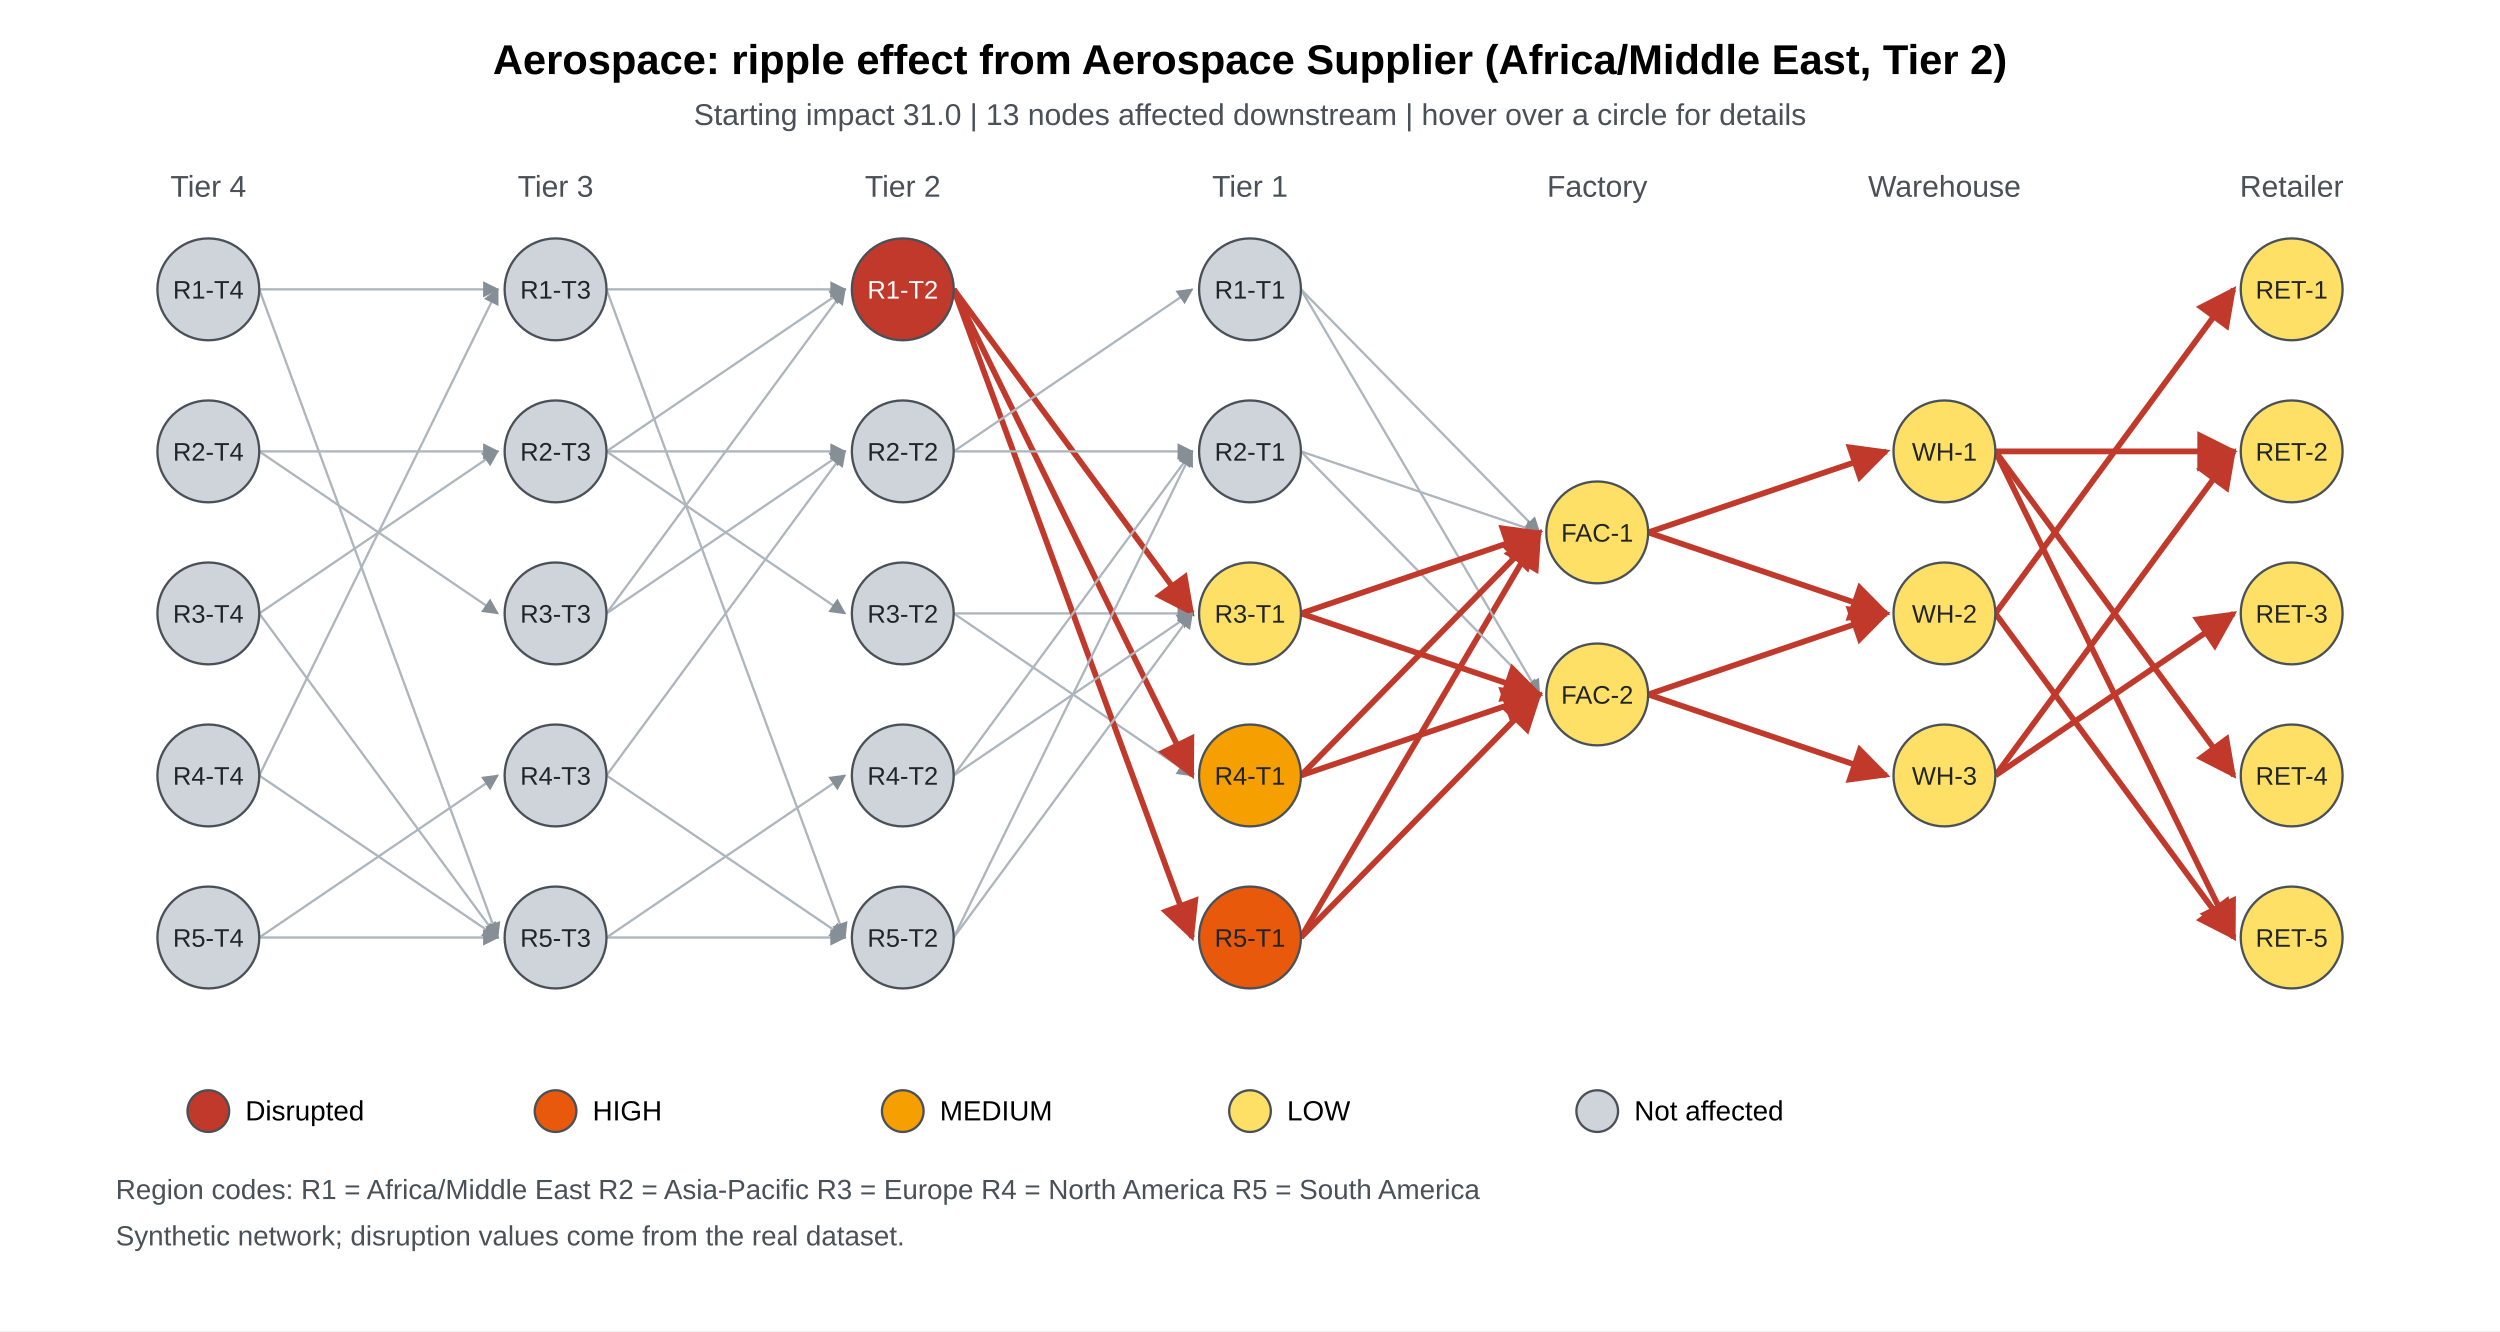
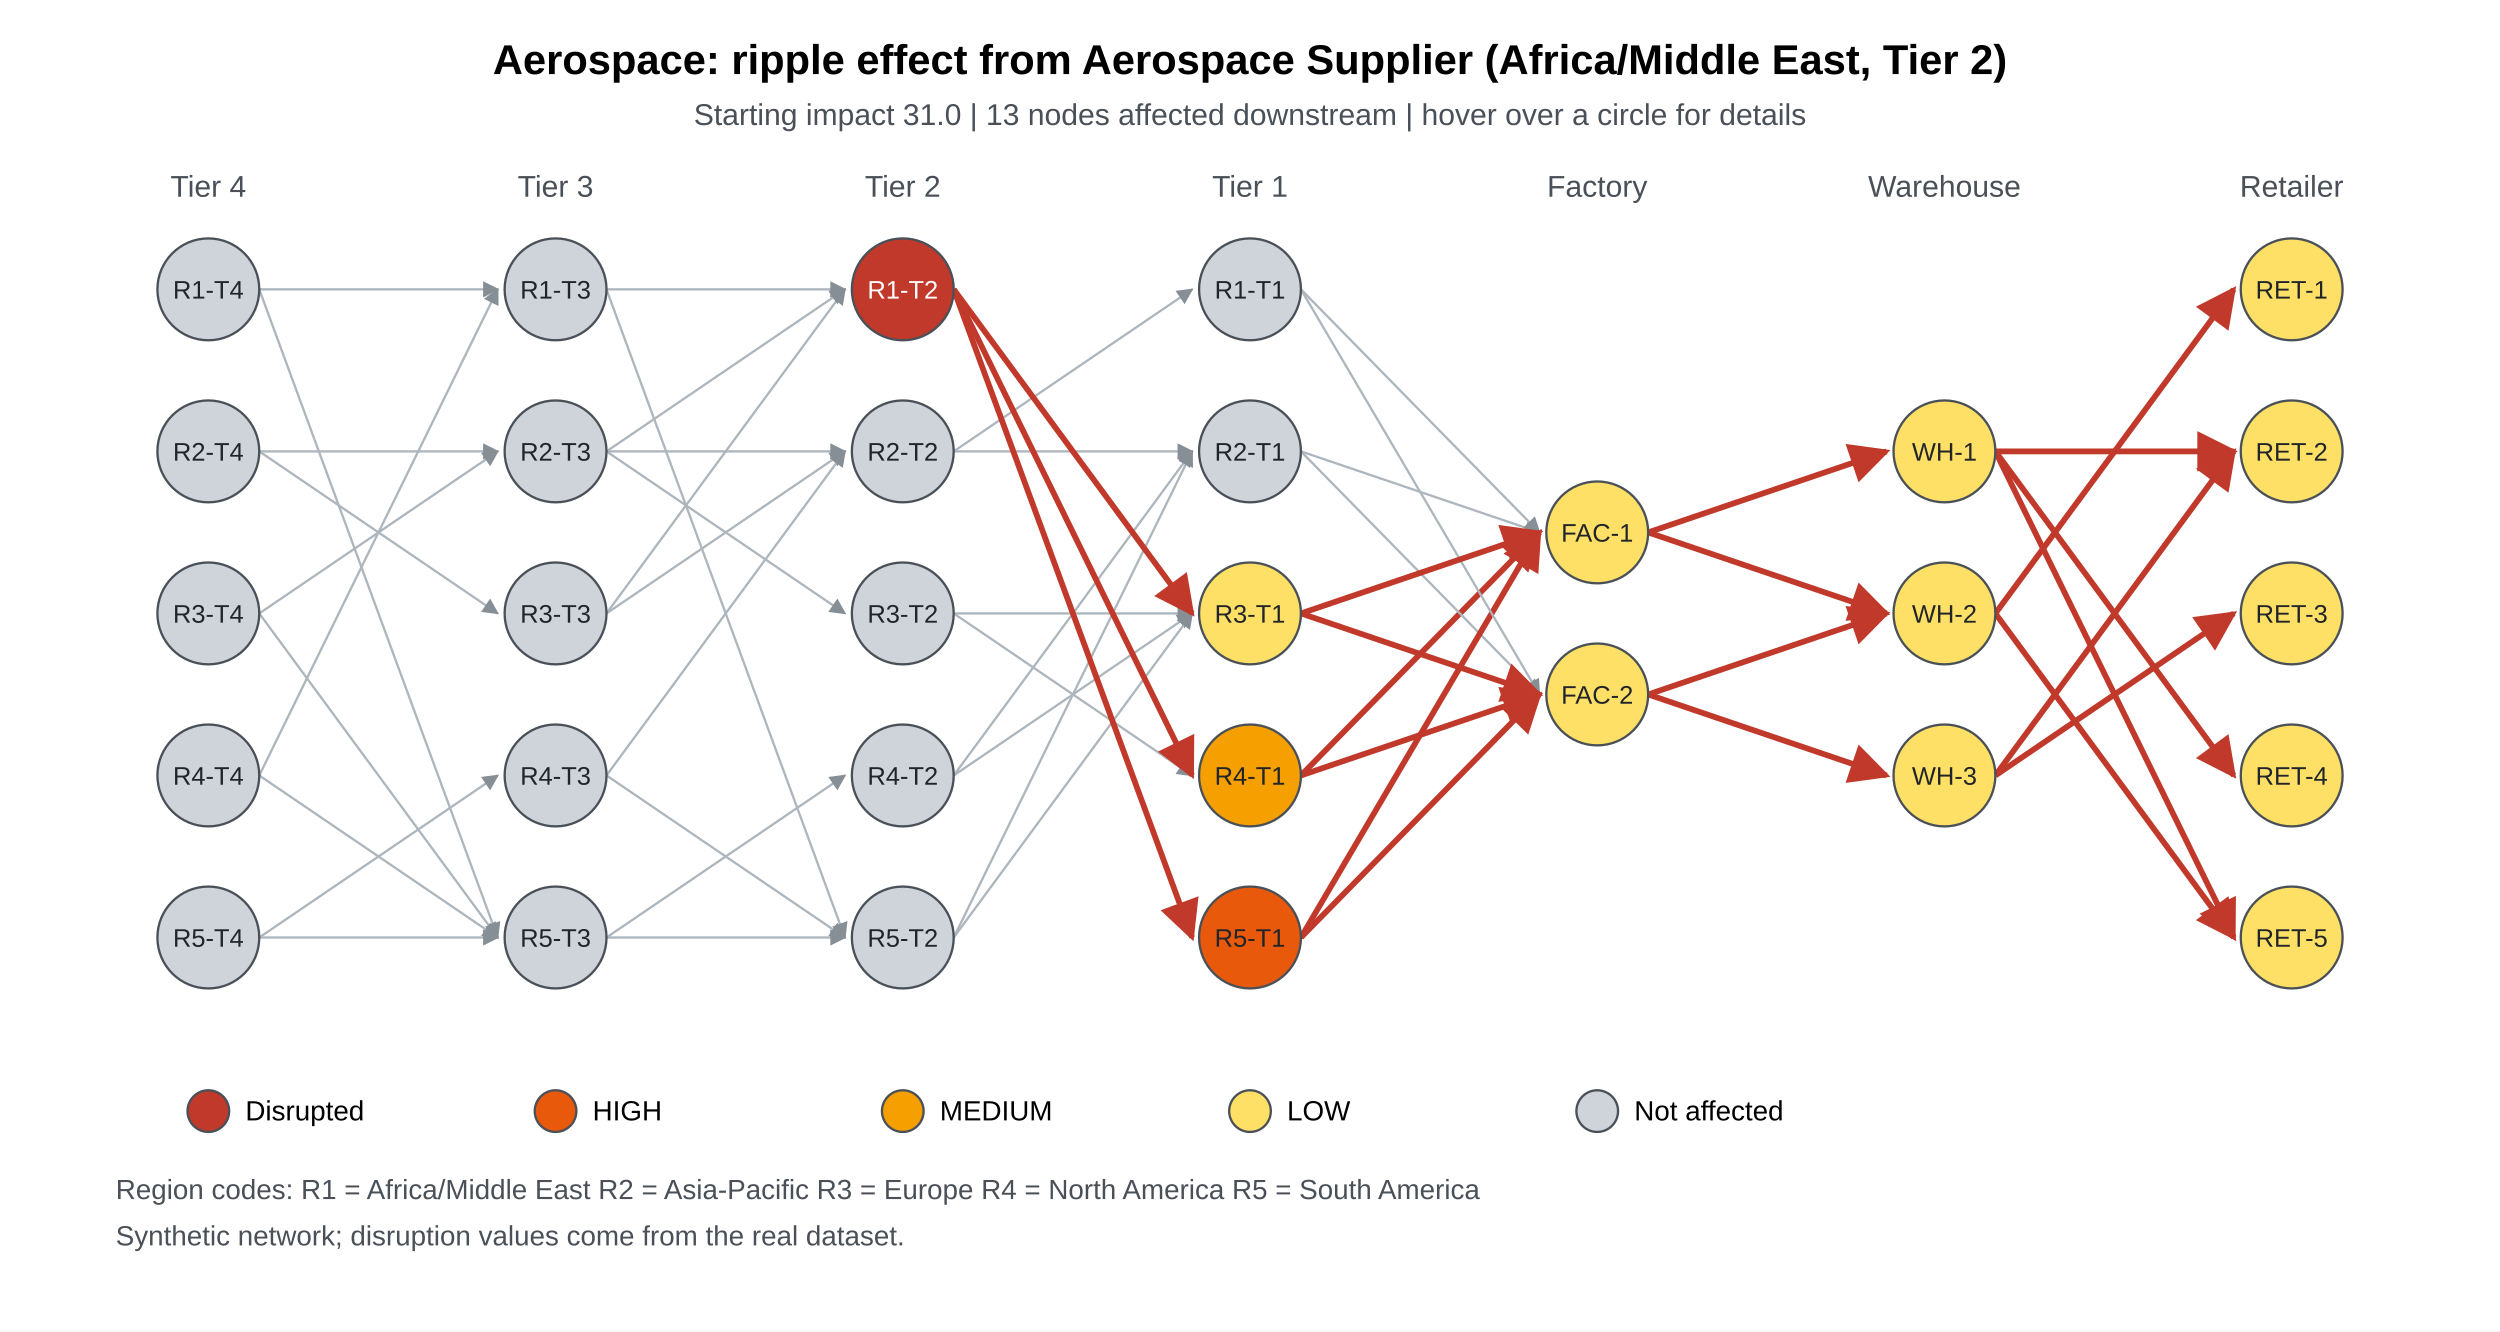
<svg xmlns="http://www.w3.org/2000/svg" viewBox="0 0 1080 575" width="1080" height="575" font-family="Arial, sans-serif">
  <defs>
    <marker id="arrow" viewBox="0 0 10 10" refX="9" refY="5" markerWidth="7" markerHeight="7" orient="auto">
      <path d="M0,0 L10,5 L0,10 z" fill="#868e96" />
    </marker>
    <marker id="arrowhot" viewBox="0 0 10 10" refX="9" refY="5" markerWidth="7" markerHeight="7" orient="auto">
      <path d="M0,0 L10,5 L0,10 z" fill="#c0392b" />
    </marker>
  </defs>
  <rect width="1080" height="575" fill="white" />
  <text x="540.0" y="32" text-anchor="middle" font-size="18" font-weight="bold">Aerospace: ripple effect from Aerospace Supplier (Africa/Middle East, Tier 2)</text>
  <text x="540.0" y="54" text-anchor="middle" font-size="13" fill="#495057">Starting impact 31.0 | 13 nodes affected downstream | hover over a circle for details</text>
  <text x="90" y="85" text-anchor="middle" font-size="13" fill="#495057">Tier 4</text>
  <text x="240" y="85" text-anchor="middle" font-size="13" fill="#495057">Tier 3</text>
  <text x="390" y="85" text-anchor="middle" font-size="13" fill="#495057">Tier 2</text>
  <text x="540" y="85" text-anchor="middle" font-size="13" fill="#495057">Tier 1</text>
  <text x="690" y="85" text-anchor="middle" font-size="13" fill="#495057">Factory</text>
  <text x="840" y="85" text-anchor="middle" font-size="13" fill="#495057">Warehouse</text>
  <text x="990" y="85" text-anchor="middle" font-size="13" fill="#495057">Retailer</text>
+   <line x1="112" y1="195.0" x2="215" y2="195.0" stroke="#adb5bd" stroke-width="1" marker-end="url(#arrow)" />
+   <line x1="112" y1="195.0" x2="215" y2="265.0" stroke="#adb5bd" stroke-width="1" marker-end="url(#arrow)" />
+   <line x1="562" y1="335.0" x2="665" y2="230.0" stroke="#c0392b" stroke-width="2.5" marker-end="url(#arrowhot)" />
+   <line x1="562" y1="335.0" x2="665" y2="300.0" stroke="#c0392b" stroke-width="2.5" marker-end="url(#arrowhot)" />
+   <line x1="862" y1="335.0" x2="965" y2="195.0" stroke="#c0392b" stroke-width="2.5" marker-end="url(#arrowhot)" />
+   <line x1="862" y1="335.0" x2="965" y2="265.0" stroke="#c0392b" stroke-width="2.5" marker-end="url(#arrowhot)" />
+   <line x1="412" y1="335.0" x2="515" y2="195.0" stroke="#adb5bd" stroke-width="1" marker-end="url(#arrow)" />
+   <line x1="412" y1="335.0" x2="515" y2="265.0" stroke="#adb5bd" stroke-width="1" marker-end="url(#arrow)" />
+   <line x1="562" y1="195.0" x2="665" y2="230.0" stroke="#adb5bd" stroke-width="1" marker-end="url(#arrow)" />
+   <line x1="562" y1="195.0" x2="665" y2="300.0" stroke="#adb5bd" stroke-width="1" marker-end="url(#arrow)" />
+   <line x1="562" y1="405.0" x2="665" y2="230.0" stroke="#c0392b" stroke-width="2.5" marker-end="url(#arrowhot)" />
+   <line x1="562" y1="405.0" x2="665" y2="300.0" stroke="#c0392b" stroke-width="2.5" marker-end="url(#arrowhot)" />
+   <line x1="562" y1="125.0" x2="665" y2="230.0" stroke="#adb5bd" stroke-width="1" marker-end="url(#arrow)" />
+   <line x1="562" y1="125.0" x2="665" y2="300.0" stroke="#adb5bd" stroke-width="1" marker-end="url(#arrow)" />
+   <line x1="112" y1="405.0" x2="215" y2="335.0" stroke="#adb5bd" stroke-width="1" marker-end="url(#arrow)" />
+   <line x1="112" y1="405.0" x2="215" y2="405.0" stroke="#adb5bd" stroke-width="1" marker-end="url(#arrow)" />
+   <line x1="412" y1="265.0" x2="515" y2="265.0" stroke="#adb5bd" stroke-width="1" marker-end="url(#arrow)" />
+   <line x1="412" y1="265.0" x2="515" y2="335.0" stroke="#adb5bd" stroke-width="1" marker-end="url(#arrow)" />
+   <line x1="262" y1="265.0" x2="365" y2="125.0" stroke="#adb5bd" stroke-width="1" marker-end="url(#arrow)" />
+   <line x1="262" y1="265.0" x2="365" y2="195.0" stroke="#adb5bd" stroke-width="1" marker-end="url(#arrow)" />
+   <line x1="262" y1="335.0" x2="365" y2="195.0" stroke="#adb5bd" stroke-width="1" marker-end="url(#arrow)" />
+   <line x1="262" y1="335.0" x2="365" y2="405.0" stroke="#adb5bd" stroke-width="1" marker-end="url(#arrow)" />
+   <line x1="712" y1="230.0" x2="815" y2="195.0" stroke="#c0392b" stroke-width="2.5" marker-end="url(#arrowhot)" />
+   <line x1="712" y1="230.0" x2="815" y2="265.0" stroke="#c0392b" stroke-width="2.5" marker-end="url(#arrowhot)" />
+   <line x1="562" y1="265.0" x2="665" y2="230.0" stroke="#c0392b" stroke-width="2.5" marker-end="url(#arrowhot)" />
+   <line x1="562" y1="265.0" x2="665" y2="300.0" stroke="#c0392b" stroke-width="2.5" marker-end="url(#arrowhot)" />
+   <line x1="262" y1="405.0" x2="365" y2="335.0" stroke="#adb5bd" stroke-width="1" marker-end="url(#arrow)" />
+   <line x1="262" y1="405.0" x2="365" y2="405.0" stroke="#adb5bd" stroke-width="1" marker-end="url(#arrow)" />
+   <line x1="112" y1="125.0" x2="215" y2="125.0" stroke="#adb5bd" stroke-width="1" marker-end="url(#arrow)" />
+   <line x1="112" y1="125.0" x2="215" y2="405.0" stroke="#adb5bd" stroke-width="1" marker-end="url(#arrow)" />
+   <line x1="412" y1="405.0" x2="515" y2="195.0" stroke="#adb5bd" stroke-width="1" marker-end="url(#arrow)" />
+   <line x1="412" y1="405.0" x2="515" y2="265.0" stroke="#adb5bd" stroke-width="1" marker-end="url(#arrow)" />
+   <line x1="112" y1="265.0" x2="215" y2="195.0" stroke="#adb5bd" stroke-width="1" marker-end="url(#arrow)" />
+   <line x1="112" y1="265.0" x2="215" y2="405.0" stroke="#adb5bd" stroke-width="1" marker-end="url(#arrow)" />
  <line x1="862" y1="195.0" x2="965" y2="195.0" stroke="#c0392b" stroke-width="2.5" marker-end="url(#arrowhot)" />
  <line x1="862" y1="195.0" x2="965" y2="335.0" stroke="#c0392b" stroke-width="2.5" marker-end="url(#arrowhot)" />
  <line x1="862" y1="195.0" x2="965" y2="405.0" stroke="#c0392b" stroke-width="2.5" marker-end="url(#arrowhot)" />
-   <line x1="262" y1="265.0" x2="365" y2="125.0" stroke="#adb5bd" stroke-width="1" marker-end="url(#arrow)" />
-   <line x1="262" y1="265.0" x2="365" y2="195.0" stroke="#adb5bd" stroke-width="1" marker-end="url(#arrow)" />
-   <line x1="412" y1="265.0" x2="515" y2="265.0" stroke="#adb5bd" stroke-width="1" marker-end="url(#arrow)" />
-   <line x1="412" y1="265.0" x2="515" y2="335.0" stroke="#adb5bd" stroke-width="1" marker-end="url(#arrow)" />
-   <line x1="262" y1="335.0" x2="365" y2="195.0" stroke="#adb5bd" stroke-width="1" marker-end="url(#arrow)" />
-   <line x1="262" y1="335.0" x2="365" y2="405.0" stroke="#adb5bd" stroke-width="1" marker-end="url(#arrow)" />
-   <line x1="862" y1="335.0" x2="965" y2="195.0" stroke="#c0392b" stroke-width="2.5" marker-end="url(#arrowhot)" />
-   <line x1="862" y1="335.0" x2="965" y2="265.0" stroke="#c0392b" stroke-width="2.5" marker-end="url(#arrowhot)" />
-   <line x1="562" y1="405.0" x2="665" y2="230.0" stroke="#c0392b" stroke-width="2.5" marker-end="url(#arrowhot)" />
-   <line x1="562" y1="405.0" x2="665" y2="300.0" stroke="#c0392b" stroke-width="2.5" marker-end="url(#arrowhot)" />
-   <line x1="712" y1="230.0" x2="815" y2="195.0" stroke="#c0392b" stroke-width="2.5" marker-end="url(#arrowhot)" />
-   <line x1="712" y1="230.0" x2="815" y2="265.0" stroke="#c0392b" stroke-width="2.5" marker-end="url(#arrowhot)" />
-   <line x1="112" y1="265.0" x2="215" y2="195.0" stroke="#adb5bd" stroke-width="1" marker-end="url(#arrow)" />
-   <line x1="112" y1="265.0" x2="215" y2="405.0" stroke="#adb5bd" stroke-width="1" marker-end="url(#arrow)" />
-   <line x1="412" y1="125.0" x2="515" y2="265.0" stroke="#c0392b" stroke-width="2.5" marker-end="url(#arrowhot)" />
-   <line x1="412" y1="125.0" x2="515" y2="335.0" stroke="#c0392b" stroke-width="2.5" marker-end="url(#arrowhot)" />
-   <line x1="412" y1="125.0" x2="515" y2="405.0" stroke="#c0392b" stroke-width="2.5" marker-end="url(#arrowhot)" />
-   <line x1="112" y1="405.0" x2="215" y2="335.0" stroke="#adb5bd" stroke-width="1" marker-end="url(#arrow)" />
-   <line x1="112" y1="405.0" x2="215" y2="405.0" stroke="#adb5bd" stroke-width="1" marker-end="url(#arrow)" />
-   <line x1="112" y1="125.0" x2="215" y2="125.0" stroke="#adb5bd" stroke-width="1" marker-end="url(#arrow)" />
-   <line x1="112" y1="125.0" x2="215" y2="405.0" stroke="#adb5bd" stroke-width="1" marker-end="url(#arrow)" />
-   <line x1="412" y1="335.0" x2="515" y2="195.0" stroke="#adb5bd" stroke-width="1" marker-end="url(#arrow)" />
-   <line x1="412" y1="335.0" x2="515" y2="265.0" stroke="#adb5bd" stroke-width="1" marker-end="url(#arrow)" />
-   <line x1="562" y1="125.0" x2="665" y2="230.0" stroke="#adb5bd" stroke-width="1" marker-end="url(#arrow)" />
-   <line x1="562" y1="125.0" x2="665" y2="300.0" stroke="#adb5bd" stroke-width="1" marker-end="url(#arrow)" />
+   <line x1="862" y1="265.0" x2="965" y2="125.0" stroke="#c0392b" stroke-width="2.5" marker-end="url(#arrowhot)" />
+   <line x1="862" y1="265.0" x2="965" y2="405.0" stroke="#c0392b" stroke-width="2.5" marker-end="url(#arrowhot)" />
  <line x1="112" y1="335.0" x2="215" y2="125.0" stroke="#adb5bd" stroke-width="1" marker-end="url(#arrow)" />
  <line x1="112" y1="335.0" x2="215" y2="405.0" stroke="#adb5bd" stroke-width="1" marker-end="url(#arrow)" />
-   <line x1="262" y1="195.0" x2="365" y2="125.0" stroke="#adb5bd" stroke-width="1" marker-end="url(#arrow)" />
-   <line x1="262" y1="195.0" x2="365" y2="195.0" stroke="#adb5bd" stroke-width="1" marker-end="url(#arrow)" />
-   <line x1="262" y1="195.0" x2="365" y2="265.0" stroke="#adb5bd" stroke-width="1" marker-end="url(#arrow)" />
-   <line x1="562" y1="195.0" x2="665" y2="230.0" stroke="#adb5bd" stroke-width="1" marker-end="url(#arrow)" />
-   <line x1="562" y1="195.0" x2="665" y2="300.0" stroke="#adb5bd" stroke-width="1" marker-end="url(#arrow)" />
-   <line x1="862" y1="265.0" x2="965" y2="125.0" stroke="#c0392b" stroke-width="2.5" marker-end="url(#arrowhot)" />
-   <line x1="862" y1="265.0" x2="965" y2="405.0" stroke="#c0392b" stroke-width="2.5" marker-end="url(#arrowhot)" />
+   <line x1="412" y1="195.0" x2="515" y2="125.0" stroke="#adb5bd" stroke-width="1" marker-end="url(#arrow)" />
+   <line x1="412" y1="195.0" x2="515" y2="195.0" stroke="#adb5bd" stroke-width="1" marker-end="url(#arrow)" />
  <line x1="712" y1="300.0" x2="815" y2="265.0" stroke="#c0392b" stroke-width="2.5" marker-end="url(#arrowhot)" />
  <line x1="712" y1="300.0" x2="815" y2="335.0" stroke="#c0392b" stroke-width="2.5" marker-end="url(#arrowhot)" />
  <line x1="262" y1="125.0" x2="365" y2="125.0" stroke="#adb5bd" stroke-width="1" marker-end="url(#arrow)" />
  <line x1="262" y1="125.0" x2="365" y2="405.0" stroke="#adb5bd" stroke-width="1" marker-end="url(#arrow)" />
-   <line x1="412" y1="405.0" x2="515" y2="195.0" stroke="#adb5bd" stroke-width="1" marker-end="url(#arrow)" />
-   <line x1="412" y1="405.0" x2="515" y2="265.0" stroke="#adb5bd" stroke-width="1" marker-end="url(#arrow)" />
-   <line x1="412" y1="195.0" x2="515" y2="125.0" stroke="#adb5bd" stroke-width="1" marker-end="url(#arrow)" />
-   <line x1="412" y1="195.0" x2="515" y2="195.0" stroke="#adb5bd" stroke-width="1" marker-end="url(#arrow)" />
-   <line x1="262" y1="405.0" x2="365" y2="335.0" stroke="#adb5bd" stroke-width="1" marker-end="url(#arrow)" />
-   <line x1="262" y1="405.0" x2="365" y2="405.0" stroke="#adb5bd" stroke-width="1" marker-end="url(#arrow)" />
-   <line x1="112" y1="195.0" x2="215" y2="195.0" stroke="#adb5bd" stroke-width="1" marker-end="url(#arrow)" />
-   <line x1="112" y1="195.0" x2="215" y2="265.0" stroke="#adb5bd" stroke-width="1" marker-end="url(#arrow)" />
-   <line x1="562" y1="265.0" x2="665" y2="230.0" stroke="#c0392b" stroke-width="2.5" marker-end="url(#arrowhot)" />
-   <line x1="562" y1="265.0" x2="665" y2="300.0" stroke="#c0392b" stroke-width="2.5" marker-end="url(#arrowhot)" />
-   <line x1="562" y1="335.0" x2="665" y2="230.0" stroke="#c0392b" stroke-width="2.5" marker-end="url(#arrowhot)" />
-   <line x1="562" y1="335.0" x2="665" y2="300.0" stroke="#c0392b" stroke-width="2.5" marker-end="url(#arrowhot)" />
+   <line x1="262" y1="195.0" x2="365" y2="125.0" stroke="#adb5bd" stroke-width="1" marker-end="url(#arrow)" />
+   <line x1="262" y1="195.0" x2="365" y2="195.0" stroke="#adb5bd" stroke-width="1" marker-end="url(#arrow)" />
+   <line x1="262" y1="195.0" x2="365" y2="265.0" stroke="#adb5bd" stroke-width="1" marker-end="url(#arrow)" />
+   <line x1="412" y1="125.0" x2="515" y2="265.0" stroke="#c0392b" stroke-width="2.5" marker-end="url(#arrowhot)" />
+   <line x1="412" y1="125.0" x2="515" y2="335.0" stroke="#c0392b" stroke-width="2.5" marker-end="url(#arrowhot)" />
+   <line x1="412" y1="125.0" x2="515" y2="405.0" stroke="#c0392b" stroke-width="2.5" marker-end="url(#arrowhot)" />
  <g>
    <circle cx="540" cy="125.0" r="22" fill="#ced4da" stroke="#495057" stroke-width="1" />
    <text x="540" y="129.0" text-anchor="middle" font-size="11" fill="#212529">R1-T1</text>
  </g>
  <g>
    <circle cx="390" cy="125.0" r="22" fill="#c0392b" stroke="#495057" stroke-width="1" />
    <text x="390" y="129.0" text-anchor="middle" font-size="11" fill="white">R1-T2</text>
  </g>
  <g>
    <circle cx="240" cy="125.0" r="22" fill="#ced4da" stroke="#495057" stroke-width="1" />
    <text x="240" y="129.0" text-anchor="middle" font-size="11" fill="#212529">R1-T3</text>
  </g>
  <g>
    <circle cx="90" cy="125.0" r="22" fill="#ced4da" stroke="#495057" stroke-width="1" />
    <text x="90" y="129.0" text-anchor="middle" font-size="11" fill="#212529">R1-T4</text>
  </g>
  <g>
    <circle cx="540" cy="195.0" r="22" fill="#ced4da" stroke="#495057" stroke-width="1" />
    <text x="540" y="199.0" text-anchor="middle" font-size="11" fill="#212529">R2-T1</text>
  </g>
  <g>
    <circle cx="390" cy="195.0" r="22" fill="#ced4da" stroke="#495057" stroke-width="1" />
    <text x="390" y="199.0" text-anchor="middle" font-size="11" fill="#212529">R2-T2</text>
  </g>
  <g>
    <circle cx="240" cy="195.0" r="22" fill="#ced4da" stroke="#495057" stroke-width="1" />
    <text x="240" y="199.0" text-anchor="middle" font-size="11" fill="#212529">R2-T3</text>
  </g>
  <g>
    <circle cx="90" cy="195.0" r="22" fill="#ced4da" stroke="#495057" stroke-width="1" />
    <text x="90" y="199.0" text-anchor="middle" font-size="11" fill="#212529">R2-T4</text>
  </g>
  <g>
    <circle cx="540" cy="265.0" r="22" fill="#ffe066" stroke="#495057" stroke-width="1" />
    <text x="540" y="269.0" text-anchor="middle" font-size="11" fill="#212529">R3-T1</text>
  </g>
  <g>
    <circle cx="390" cy="265.0" r="22" fill="#ced4da" stroke="#495057" stroke-width="1" />
    <text x="390" y="269.0" text-anchor="middle" font-size="11" fill="#212529">R3-T2</text>
  </g>
  <g>
    <circle cx="240" cy="265.0" r="22" fill="#ced4da" stroke="#495057" stroke-width="1" />
    <text x="240" y="269.0" text-anchor="middle" font-size="11" fill="#212529">R3-T3</text>
  </g>
  <g>
    <circle cx="90" cy="265.0" r="22" fill="#ced4da" stroke="#495057" stroke-width="1" />
    <text x="90" y="269.0" text-anchor="middle" font-size="11" fill="#212529">R3-T4</text>
  </g>
  <g>
    <circle cx="540" cy="335.0" r="22" fill="#f59f00" stroke="#495057" stroke-width="1" />
    <text x="540" y="339.0" text-anchor="middle" font-size="11" fill="#212529">R4-T1</text>
  </g>
  <g>
    <circle cx="390" cy="335.0" r="22" fill="#ced4da" stroke="#495057" stroke-width="1" />
    <text x="390" y="339.0" text-anchor="middle" font-size="11" fill="#212529">R4-T2</text>
  </g>
  <g>
    <circle cx="240" cy="335.0" r="22" fill="#ced4da" stroke="#495057" stroke-width="1" />
    <text x="240" y="339.0" text-anchor="middle" font-size="11" fill="#212529">R4-T3</text>
  </g>
  <g>
    <circle cx="90" cy="335.0" r="22" fill="#ced4da" stroke="#495057" stroke-width="1" />
    <text x="90" y="339.0" text-anchor="middle" font-size="11" fill="#212529">R4-T4</text>
  </g>
  <g>
    <circle cx="540" cy="405.0" r="22" fill="#e8590c" stroke="#495057" stroke-width="1" />
    <text x="540" y="409.0" text-anchor="middle" font-size="11" fill="#212529">R5-T1</text>
  </g>
  <g>
    <circle cx="390" cy="405.0" r="22" fill="#ced4da" stroke="#495057" stroke-width="1" />
    <text x="390" y="409.0" text-anchor="middle" font-size="11" fill="#212529">R5-T2</text>
  </g>
  <g>
    <circle cx="240" cy="405.0" r="22" fill="#ced4da" stroke="#495057" stroke-width="1" />
    <text x="240" y="409.0" text-anchor="middle" font-size="11" fill="#212529">R5-T3</text>
  </g>
  <g>
    <circle cx="90" cy="405.0" r="22" fill="#ced4da" stroke="#495057" stroke-width="1" />
    <text x="90" y="409.0" text-anchor="middle" font-size="11" fill="#212529">R5-T4</text>
  </g>
  <g>
    <circle cx="690" cy="230.0" r="22" fill="#ffe066" stroke="#495057" stroke-width="1" />
    <text x="690" y="234.0" text-anchor="middle" font-size="11" fill="#212529">FAC-1</text>
  </g>
  <g>
    <circle cx="690" cy="300.0" r="22" fill="#ffe066" stroke="#495057" stroke-width="1" />
    <text x="690" y="304.0" text-anchor="middle" font-size="11" fill="#212529">FAC-2</text>
  </g>
  <g>
    <circle cx="840" cy="195.0" r="22" fill="#ffe066" stroke="#495057" stroke-width="1" />
    <text x="840" y="199.0" text-anchor="middle" font-size="11" fill="#212529">WH-1</text>
  </g>
  <g>
    <circle cx="840" cy="265.0" r="22" fill="#ffe066" stroke="#495057" stroke-width="1" />
    <text x="840" y="269.0" text-anchor="middle" font-size="11" fill="#212529">WH-2</text>
  </g>
  <g>
    <circle cx="840" cy="335.0" r="22" fill="#ffe066" stroke="#495057" stroke-width="1" />
    <text x="840" y="339.0" text-anchor="middle" font-size="11" fill="#212529">WH-3</text>
  </g>
  <g>
    <circle cx="990" cy="125.0" r="22" fill="#ffe066" stroke="#495057" stroke-width="1" />
    <text x="990" y="129.0" text-anchor="middle" font-size="11" fill="#212529">RET-1</text>
  </g>
  <g>
    <circle cx="990" cy="195.0" r="22" fill="#ffe066" stroke="#495057" stroke-width="1" />
    <text x="990" y="199.0" text-anchor="middle" font-size="11" fill="#212529">RET-2</text>
  </g>
  <g>
    <circle cx="990" cy="265.0" r="22" fill="#ffe066" stroke="#495057" stroke-width="1" />
    <text x="990" y="269.0" text-anchor="middle" font-size="11" fill="#212529">RET-3</text>
  </g>
  <g>
    <circle cx="990" cy="335.0" r="22" fill="#ffe066" stroke="#495057" stroke-width="1" />
    <text x="990" y="339.0" text-anchor="middle" font-size="11" fill="#212529">RET-4</text>
  </g>
  <g>
    <circle cx="990" cy="405.0" r="22" fill="#ffe066" stroke="#495057" stroke-width="1" />
    <text x="990" y="409.0" text-anchor="middle" font-size="11" fill="#212529">RET-5</text>
  </g>
  <circle cx="90" cy="480" r="9" fill="#c0392b" stroke="#495057" />
  <text x="106" y="484" font-size="12">Disrupted</text>
  <circle cx="240" cy="480" r="9" fill="#e8590c" stroke="#495057" />
  <text x="256" y="484" font-size="12">HIGH</text>
  <circle cx="390" cy="480" r="9" fill="#f59f00" stroke="#495057" />
  <text x="406" y="484" font-size="12">MEDIUM</text>
  <circle cx="540" cy="480" r="9" fill="#ffe066" stroke="#495057" />
  <text x="556" y="484" font-size="12">LOW</text>
  <circle cx="690" cy="480" r="9" fill="#ced4da" stroke="#495057" />
  <text x="706" y="484" font-size="12">Not affected</text>
  <text x="50" y="518" font-size="12" fill="#495057">Region codes: R1 = Africa/Middle East   R2 = Asia-Pacific   R3 = Europe   R4 = North America   R5 = South America</text>
  <text x="50" y="538" font-size="12" fill="#495057">Synthetic network; disruption values come from the real dataset.</text>
</svg>
